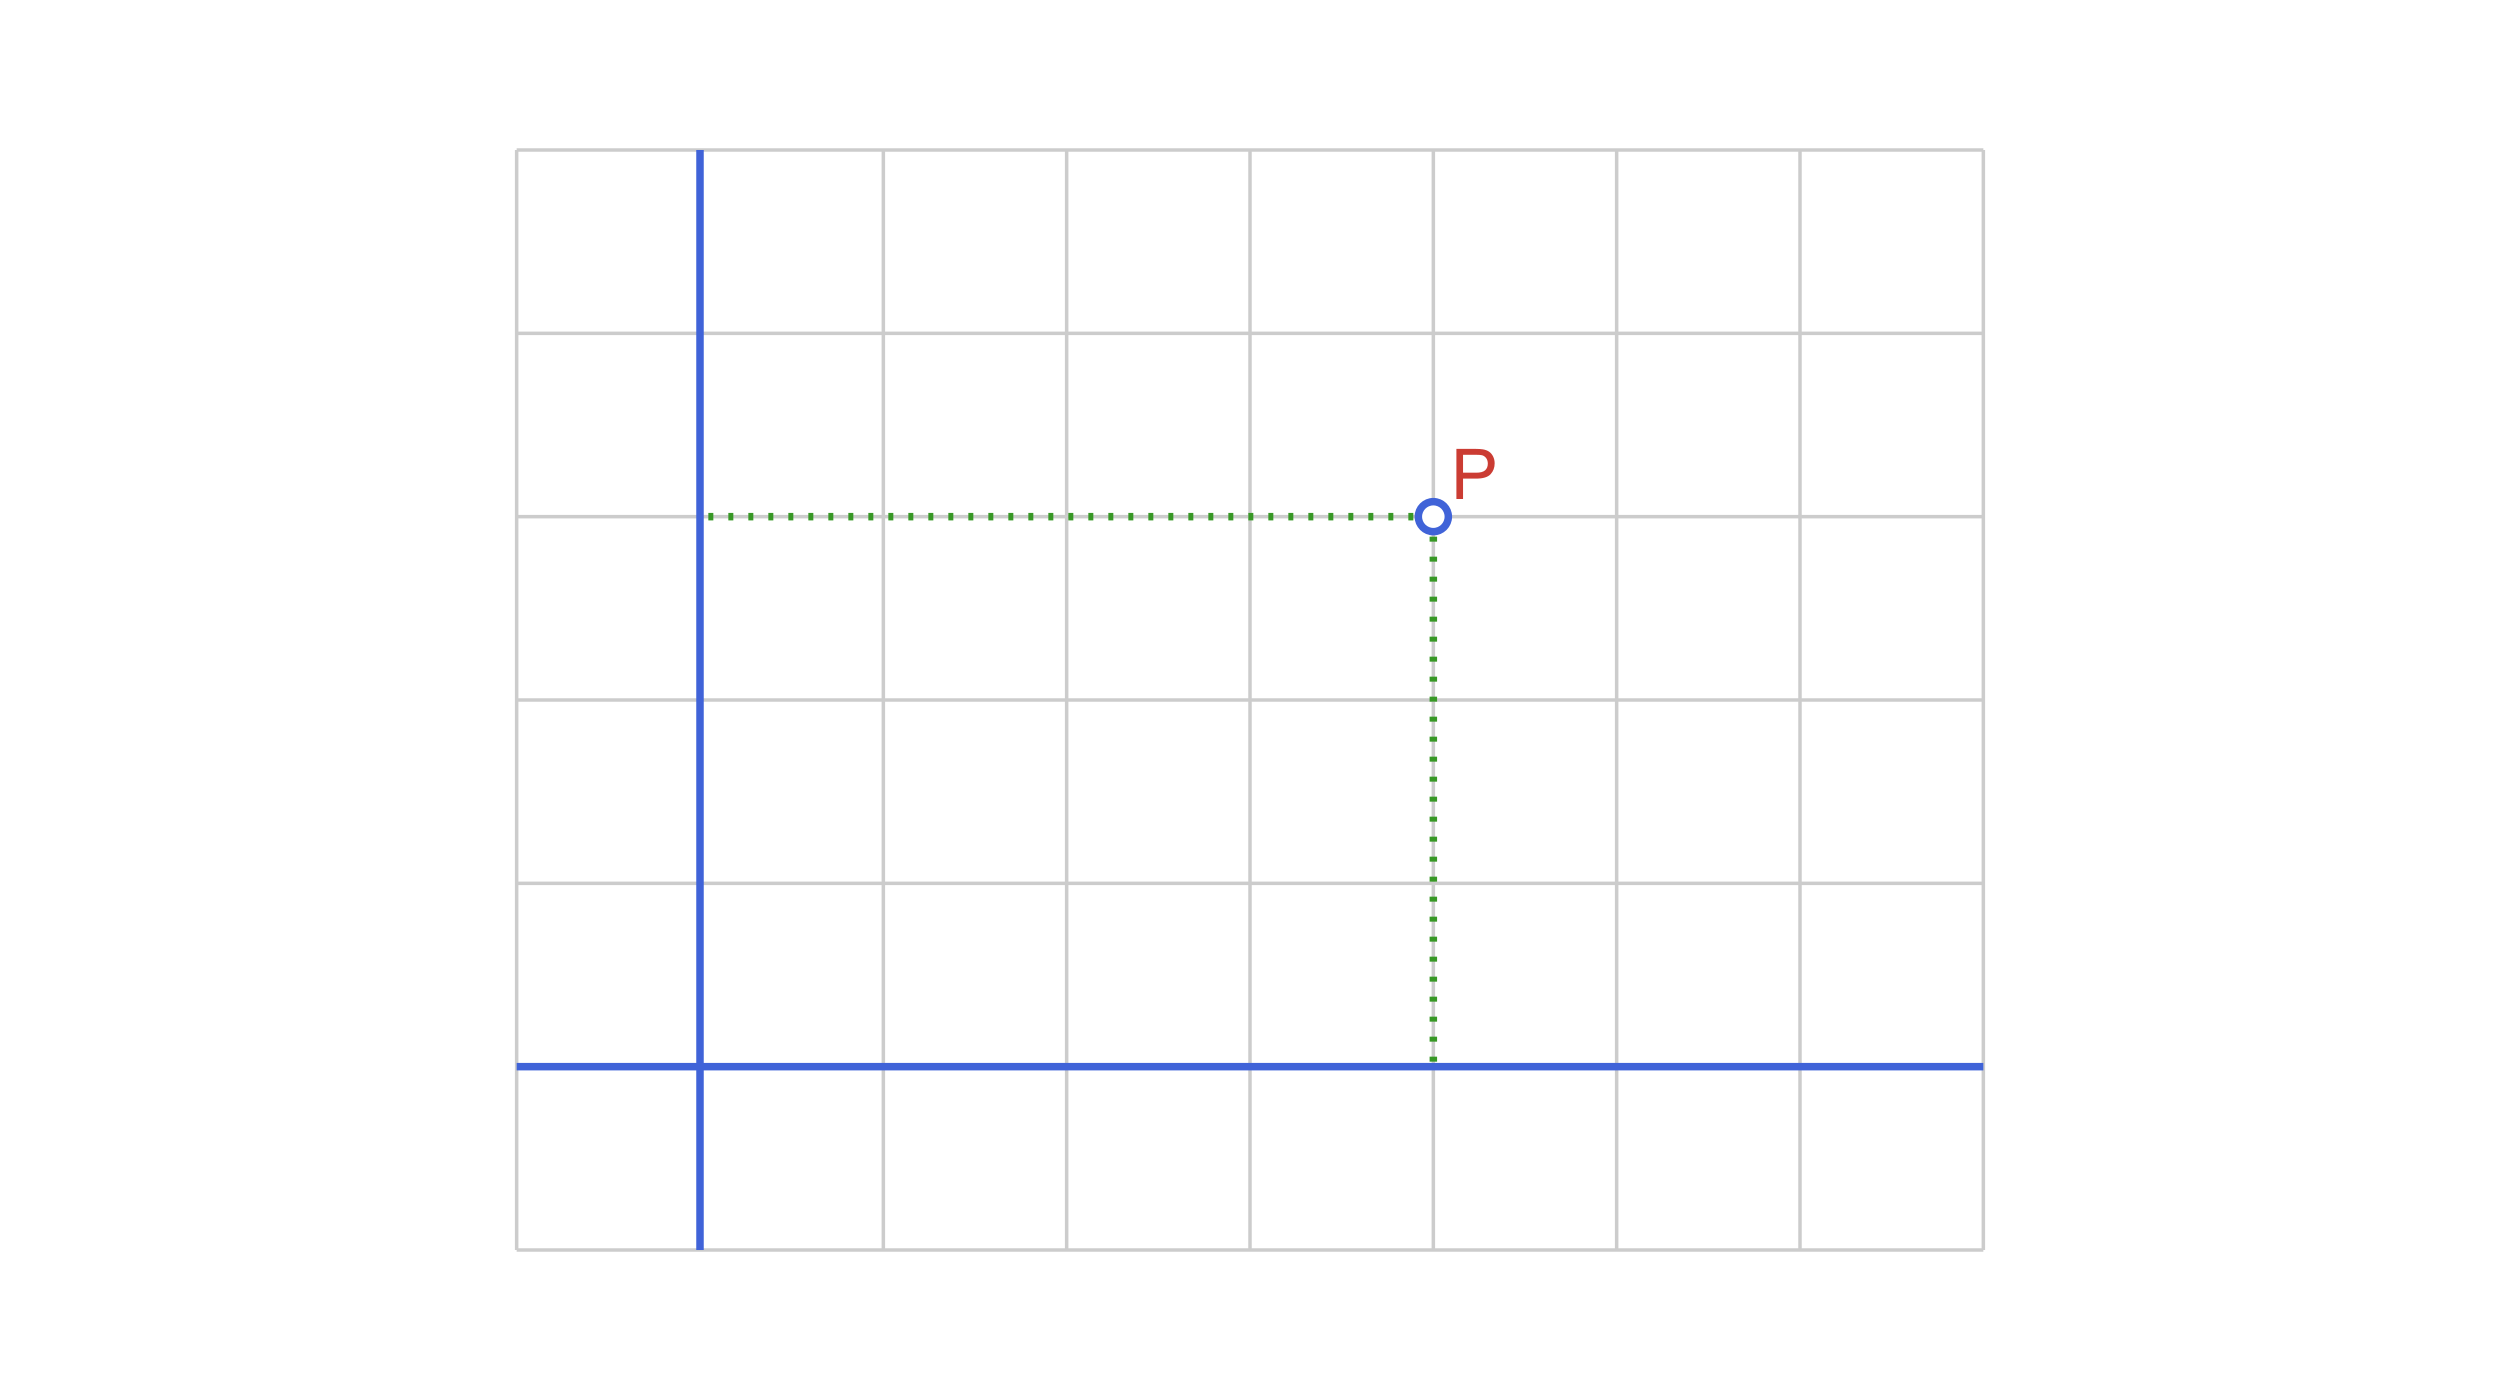
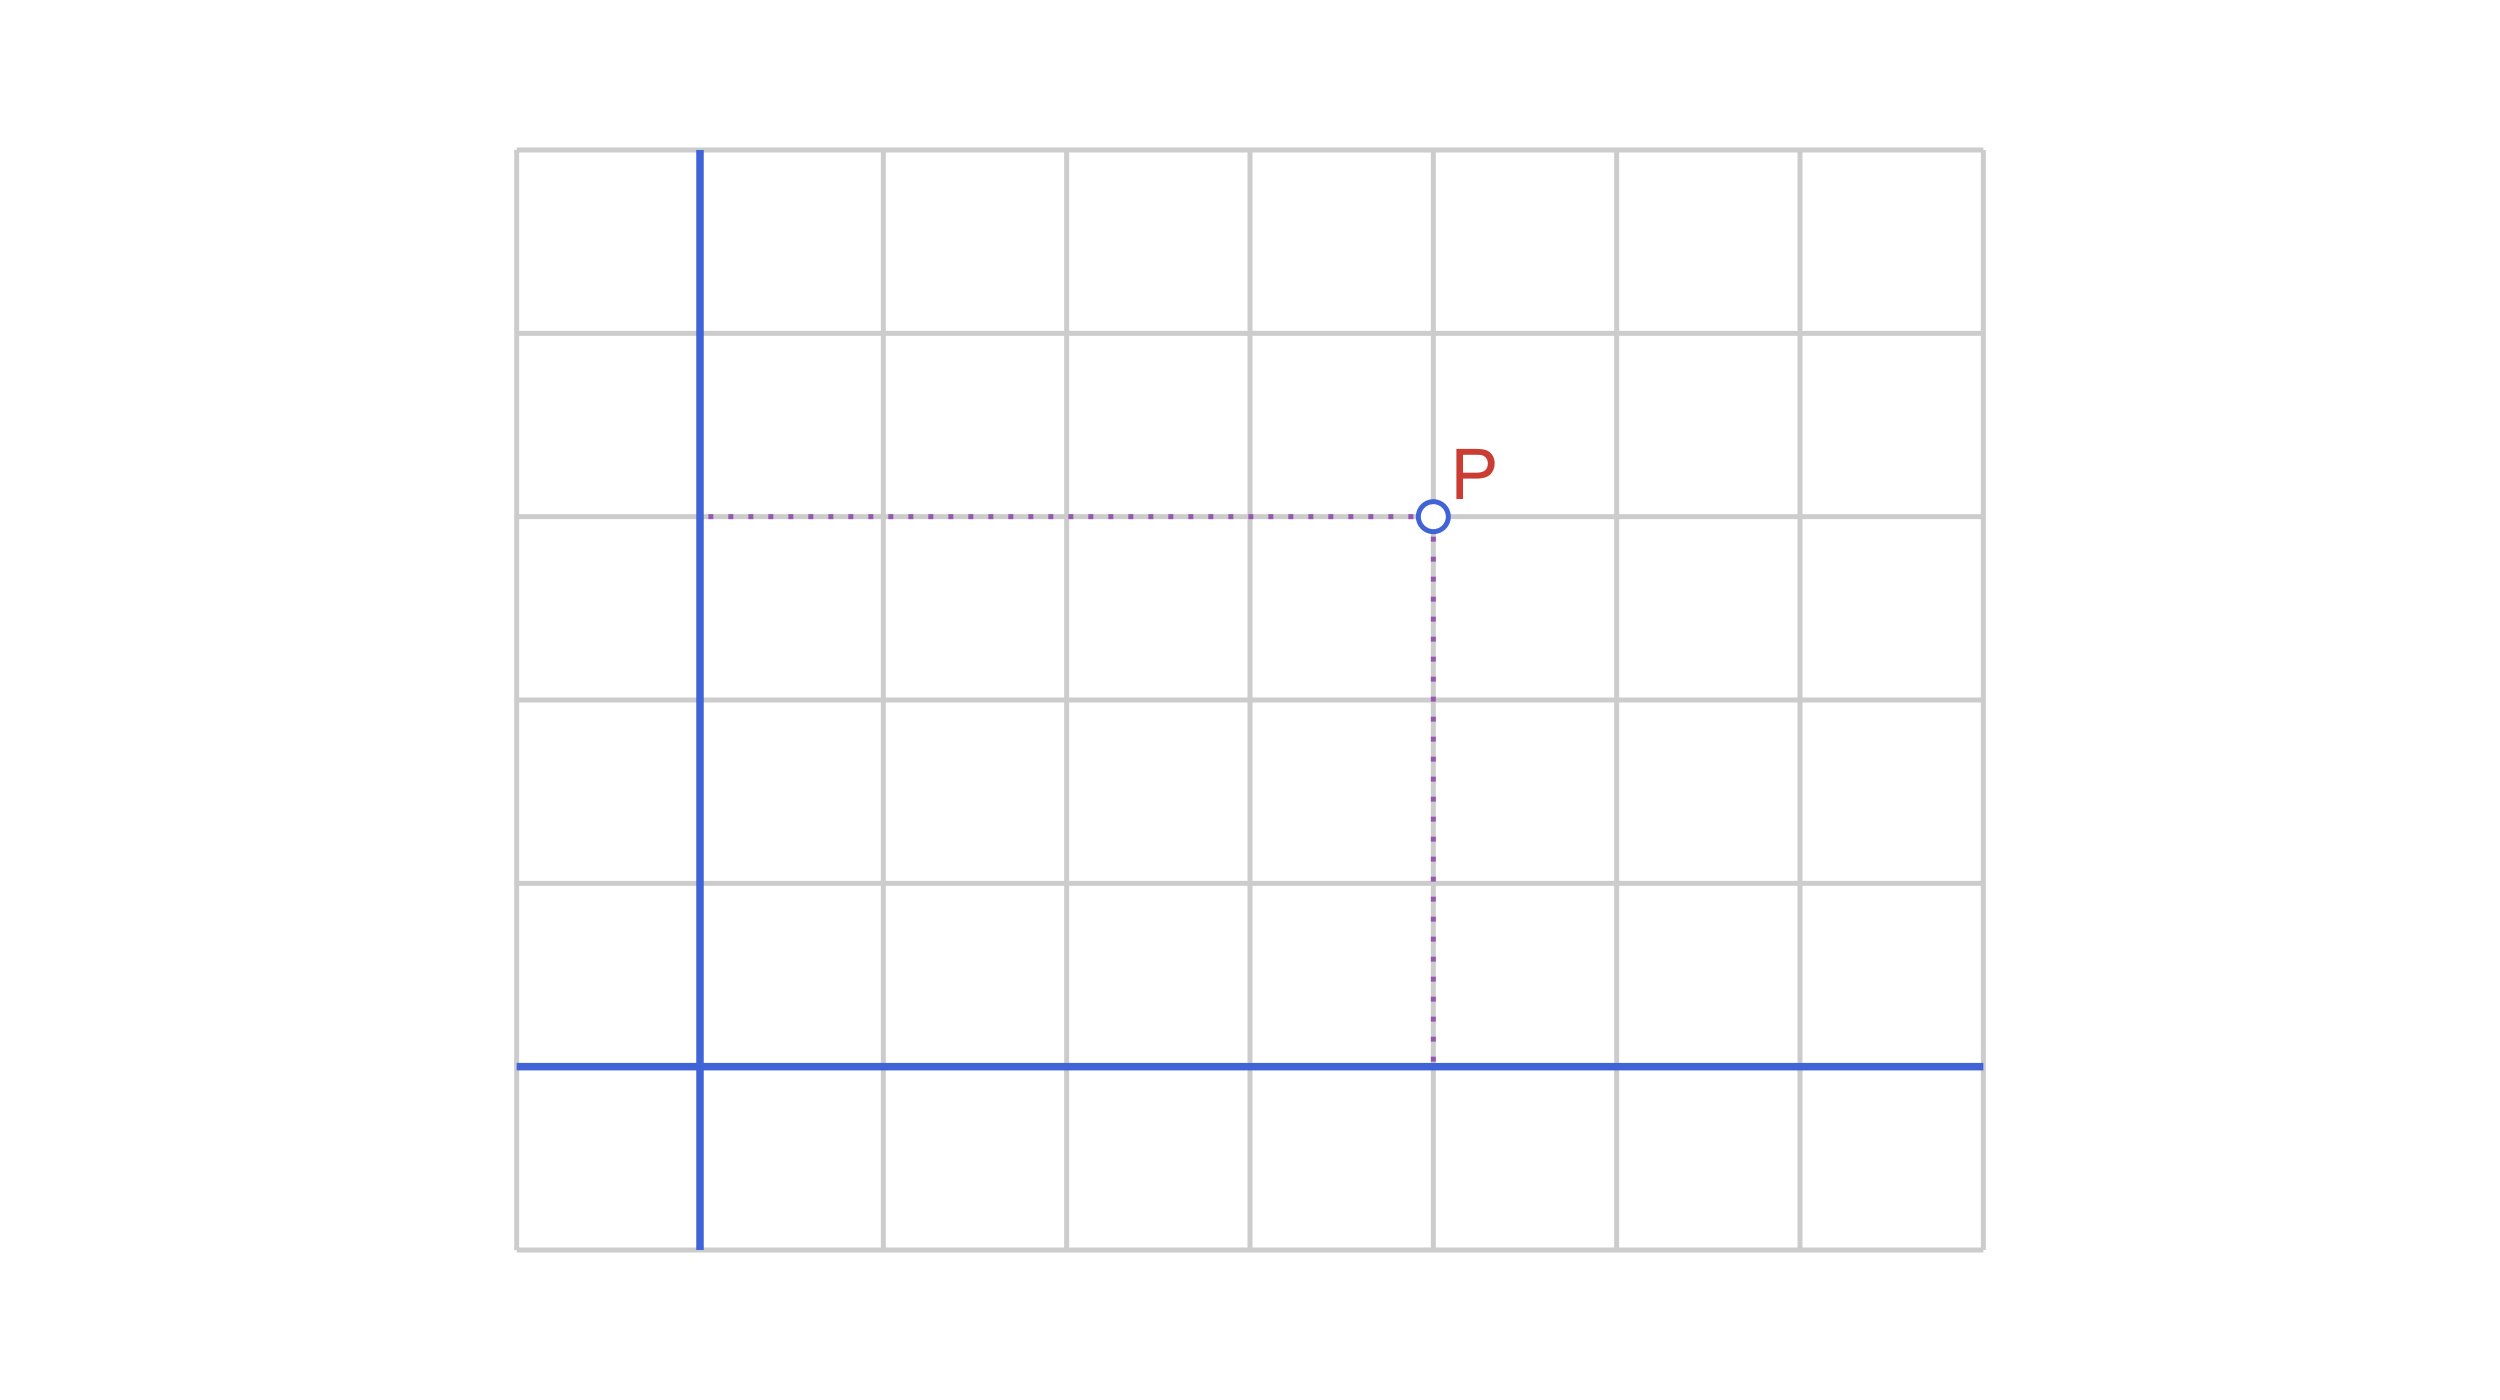
<svg xmlns="http://www.w3.org/2000/svg" xmlns:xlink="http://www.w3.org/1999/xlink" width="500" height="280" viewBox="0 0 500 280">
  <defs>
    <g>
      <g id="glyph-0-0">
        <path d="M 1.078 0 L 1.078 -10.023 L 4.859 -10.023 C 5.523 -10.02 6.031 -9.988 6.383 -9.926 C 6.875 -9.844 7.289 -9.688 7.621 -9.457 C 7.953 -9.227 8.223 -8.902 8.426 -8.488 C 8.629 -8.07 8.73 -7.617 8.73 -7.125 C 8.73 -6.27 8.457 -5.547 7.914 -4.957 C 7.371 -4.367 6.391 -4.07 4.977 -4.074 L 2.406 -4.074 L 2.406 0 Z M 2.406 -5.258 L 4.996 -5.258 C 5.852 -5.254 6.461 -5.414 6.82 -5.734 C 7.18 -6.051 7.359 -6.5 7.363 -7.082 C 7.359 -7.5 7.254 -7.859 7.043 -8.156 C 6.832 -8.453 6.551 -8.648 6.207 -8.75 C 5.98 -8.805 5.57 -8.836 4.969 -8.84 L 2.406 -8.84 Z M 2.406 -5.258 " />
      </g>
    </g>
  </defs>
-   <path fill="none" stroke-width="0.7" stroke-linecap="butt" stroke-linejoin="miter" stroke="rgb(80%, 80%, 80%)" stroke-opacity="1" stroke-miterlimit="10" d="M 103.332 250 L 103.332 30 " />
-   <path fill="none" stroke-width="0.7" stroke-linecap="butt" stroke-linejoin="miter" stroke="rgb(80%, 80%, 80%)" stroke-opacity="1" stroke-miterlimit="10" d="M 140 250 L 140 30 " />
-   <path fill="none" stroke-width="0.7" stroke-linecap="butt" stroke-linejoin="miter" stroke="rgb(80%, 80%, 80%)" stroke-opacity="1" stroke-miterlimit="10" d="M 176.668 250 L 176.668 30 " />
-   <path fill="none" stroke-width="0.7" stroke-linecap="butt" stroke-linejoin="miter" stroke="rgb(80%, 80%, 80%)" stroke-opacity="1" stroke-miterlimit="10" d="M 213.332 250 L 213.332 30 " />
-   <path fill="none" stroke-width="0.7" stroke-linecap="butt" stroke-linejoin="miter" stroke="rgb(80%, 80%, 80%)" stroke-opacity="1" stroke-miterlimit="10" d="M 250 250 L 250 30 " />
-   <path fill="none" stroke-width="0.7" stroke-linecap="butt" stroke-linejoin="miter" stroke="rgb(80%, 80%, 80%)" stroke-opacity="1" stroke-miterlimit="10" d="M 286.668 250 L 286.668 30 " />
-   <path fill="none" stroke-width="0.7" stroke-linecap="butt" stroke-linejoin="miter" stroke="rgb(80%, 80%, 80%)" stroke-opacity="1" stroke-miterlimit="10" d="M 323.332 250 L 323.332 30 " />
-   <path fill="none" stroke-width="0.7" stroke-linecap="butt" stroke-linejoin="miter" stroke="rgb(80%, 80%, 80%)" stroke-opacity="1" stroke-miterlimit="10" d="M 360 250 L 360 30 " />
-   <path fill="none" stroke-width="0.7" stroke-linecap="butt" stroke-linejoin="miter" stroke="rgb(80%, 80%, 80%)" stroke-opacity="1" stroke-miterlimit="10" d="M 396.668 250 L 396.668 30 " />
-   <path fill="none" stroke-width="0.7" stroke-linecap="butt" stroke-linejoin="miter" stroke="rgb(80%, 80%, 80%)" stroke-opacity="1" stroke-miterlimit="10" d="M 103.332 250 L 396.668 250 " />
-   <path fill="none" stroke-width="0.7" stroke-linecap="butt" stroke-linejoin="miter" stroke="rgb(80%, 80%, 80%)" stroke-opacity="1" stroke-miterlimit="10" d="M 103.332 213.332 L 396.668 213.332 " />
-   <path fill="none" stroke-width="0.7" stroke-linecap="butt" stroke-linejoin="miter" stroke="rgb(80%, 80%, 80%)" stroke-opacity="1" stroke-miterlimit="10" d="M 103.332 176.668 L 396.668 176.668 " />
-   <path fill="none" stroke-width="0.7" stroke-linecap="butt" stroke-linejoin="miter" stroke="rgb(80%, 80%, 80%)" stroke-opacity="1" stroke-miterlimit="10" d="M 103.332 140 L 396.668 140 " />
-   <path fill="none" stroke-width="0.7" stroke-linecap="butt" stroke-linejoin="miter" stroke="rgb(80%, 80%, 80%)" stroke-opacity="1" stroke-miterlimit="10" d="M 103.332 103.332 L 396.668 103.332 " />
-   <path fill="none" stroke-width="0.7" stroke-linecap="butt" stroke-linejoin="miter" stroke="rgb(80%, 80%, 80%)" stroke-opacity="1" stroke-miterlimit="10" d="M 103.332 66.668 L 396.668 66.668 " />
-   <path fill="none" stroke-width="0.7" stroke-linecap="butt" stroke-linejoin="miter" stroke="rgb(80%, 80%, 80%)" stroke-opacity="1" stroke-miterlimit="10" d="M 103.332 30 L 396.668 30 " />
+   <path fill="none" stroke-width="1" stroke-linecap="butt" stroke-linejoin="miter" stroke="rgb(80%, 80%, 80%)" stroke-opacity="1" stroke-miterlimit="10" d="M 103.332 250 L 103.332 30 " />
+   <path fill="none" stroke-width="1" stroke-linecap="butt" stroke-linejoin="miter" stroke="rgb(80%, 80%, 80%)" stroke-opacity="1" stroke-miterlimit="10" d="M 140 250 L 140 30 " />
+   <path fill="none" stroke-width="1" stroke-linecap="butt" stroke-linejoin="miter" stroke="rgb(80%, 80%, 80%)" stroke-opacity="1" stroke-miterlimit="10" d="M 176.668 250 L 176.668 30 " />
+   <path fill="none" stroke-width="1" stroke-linecap="butt" stroke-linejoin="miter" stroke="rgb(80%, 80%, 80%)" stroke-opacity="1" stroke-miterlimit="10" d="M 213.332 250 L 213.332 30 " />
+   <path fill="none" stroke-width="1" stroke-linecap="butt" stroke-linejoin="miter" stroke="rgb(80%, 80%, 80%)" stroke-opacity="1" stroke-miterlimit="10" d="M 250 250 L 250 30 " />
+   <path fill="none" stroke-width="1" stroke-linecap="butt" stroke-linejoin="miter" stroke="rgb(80%, 80%, 80%)" stroke-opacity="1" stroke-miterlimit="10" d="M 286.668 250 L 286.668 30 " />
+   <path fill="none" stroke-width="1" stroke-linecap="butt" stroke-linejoin="miter" stroke="rgb(80%, 80%, 80%)" stroke-opacity="1" stroke-miterlimit="10" d="M 323.332 250 L 323.332 30 " />
+   <path fill="none" stroke-width="1" stroke-linecap="butt" stroke-linejoin="miter" stroke="rgb(80%, 80%, 80%)" stroke-opacity="1" stroke-miterlimit="10" d="M 360 250 L 360 30 " />
+   <path fill="none" stroke-width="1" stroke-linecap="butt" stroke-linejoin="miter" stroke="rgb(80%, 80%, 80%)" stroke-opacity="1" stroke-miterlimit="10" d="M 396.668 250 L 396.668 30 " />
+   <path fill="none" stroke-width="1" stroke-linecap="butt" stroke-linejoin="miter" stroke="rgb(80%, 80%, 80%)" stroke-opacity="1" stroke-miterlimit="10" d="M 103.332 250 L 396.668 250 " />
+   <path fill="none" stroke-width="1" stroke-linecap="butt" stroke-linejoin="miter" stroke="rgb(80%, 80%, 80%)" stroke-opacity="1" stroke-miterlimit="10" d="M 103.332 213.332 L 396.668 213.332 " />
+   <path fill="none" stroke-width="1" stroke-linecap="butt" stroke-linejoin="miter" stroke="rgb(80%, 80%, 80%)" stroke-opacity="1" stroke-miterlimit="10" d="M 103.332 176.668 L 396.668 176.668 " />
+   <path fill="none" stroke-width="1" stroke-linecap="butt" stroke-linejoin="miter" stroke="rgb(80%, 80%, 80%)" stroke-opacity="1" stroke-miterlimit="10" d="M 103.332 140 L 396.668 140 " />
+   <path fill="none" stroke-width="1" stroke-linecap="butt" stroke-linejoin="miter" stroke="rgb(80%, 80%, 80%)" stroke-opacity="1" stroke-miterlimit="10" d="M 103.332 103.332 L 396.668 103.332 " />
+   <path fill="none" stroke-width="1" stroke-linecap="butt" stroke-linejoin="miter" stroke="rgb(80%, 80%, 80%)" stroke-opacity="1" stroke-miterlimit="10" d="M 103.332 66.668 L 396.668 66.668 " />
+   <path fill="none" stroke-width="1" stroke-linecap="butt" stroke-linejoin="miter" stroke="rgb(80%, 80%, 80%)" stroke-opacity="1" stroke-miterlimit="10" d="M 103.332 30 L 396.668 30 " />
  <path fill="none" stroke-width="1.5" stroke-linecap="butt" stroke-linejoin="miter" stroke="rgb(25.1%, 38.8%, 84.7%)" stroke-opacity="1" stroke-miterlimit="10" d="M 103.332 213.332 L 396.668 213.332 " />
  <path fill="none" stroke-width="1.5" stroke-linecap="butt" stroke-linejoin="miter" stroke="rgb(25.1%, 38.8%, 84.7%)" stroke-opacity="1" stroke-miterlimit="10" d="M 140 250 L 140 30 " />
-   <path fill="none" stroke-width="1.5" stroke-linecap="butt" stroke-linejoin="miter" stroke="rgb(22%, 59.6%, 14.9%)" stroke-opacity="1" stroke-dasharray="1 3" stroke-miterlimit="10" d="M 286.668 103.332 L 286.668 213.332 " />
-   <path fill="none" stroke-width="1.5" stroke-linecap="butt" stroke-linejoin="miter" stroke="rgb(22%, 59.6%, 14.9%)" stroke-opacity="1" stroke-dasharray="1 3" stroke-miterlimit="10" d="M 286.668 103.332 L 140 103.332 " />
-   <path fill-rule="nonzero" fill="rgb(100%, 100%, 100%)" fill-opacity="1" stroke-width="1.5" stroke-linecap="butt" stroke-linejoin="miter" stroke="rgb(25.1%, 38.8%, 84.7%)" stroke-opacity="1" stroke-miterlimit="10" d="M 289.668 103.332 C 289.668 104.988 288.324 106.332 286.668 106.332 C 285.012 106.332 283.668 104.988 283.668 103.332 C 283.668 101.676 285.012 100.332 286.668 100.332 C 288.324 100.332 289.668 101.676 289.668 103.332 Z M 289.668 103.332 " />
+   <path fill="none" stroke-width="1" stroke-linecap="butt" stroke-linejoin="miter" stroke="rgb(58.4%, 34.5%, 69.8%)" stroke-opacity="1" stroke-dasharray="1 3" stroke-miterlimit="10" d="M 286.668 103.332 L 286.668 213.332 " />
+   <path fill="none" stroke-width="1" stroke-linecap="butt" stroke-linejoin="miter" stroke="rgb(58.4%, 34.5%, 69.8%)" stroke-opacity="1" stroke-dasharray="1 3" stroke-miterlimit="10" d="M 286.668 103.332 L 140 103.332 " />
+   <path fill-rule="nonzero" fill="rgb(100%, 100%, 100%)" fill-opacity="1" stroke-width="1" stroke-linecap="butt" stroke-linejoin="miter" stroke="rgb(25.1%, 38.8%, 84.7%)" stroke-opacity="1" stroke-miterlimit="10" d="M 289.668 103.332 C 289.668 104.988 288.324 106.332 286.668 106.332 C 285.012 106.332 283.668 104.988 283.668 103.332 C 283.668 101.676 285.012 100.332 286.668 100.332 C 288.324 100.332 289.668 101.676 289.668 103.332 Z M 289.668 103.332 " />
  <g fill="rgb(79.6%, 23.5%, 20%)" fill-opacity="1">
    <use xlink:href="#glyph-0-0" x="290.202" y="99.798" />
  </g>
</svg>
